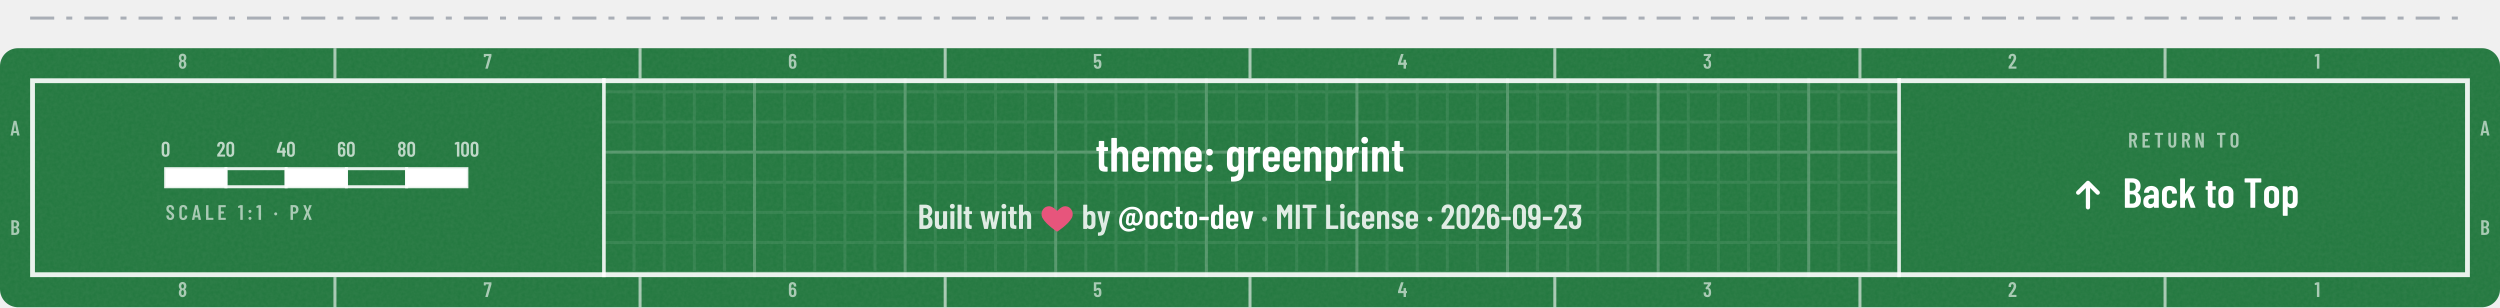
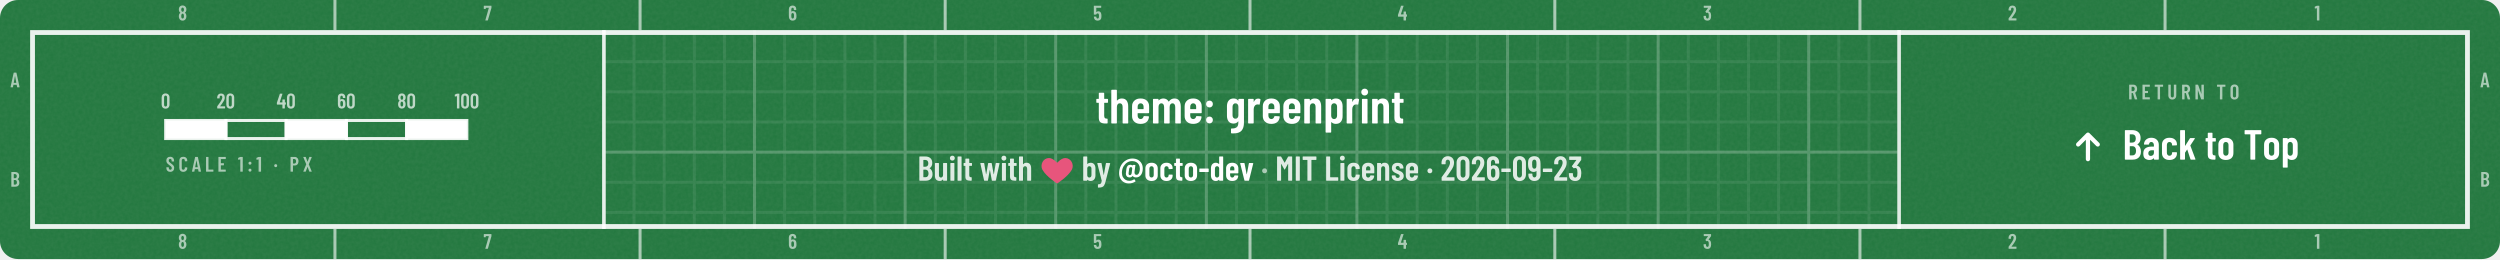
- <svg xmlns="http://www.w3.org/2000/svg" width="830" height="102" viewBox="0 0 830 102" role="img" aria-labelledby="t d">
+ <svg xmlns="http://www.w3.org/2000/svg" width="830" height="86" viewBox="0 0 830 86" role="img" aria-labelledby="t d">
  <defs>
    <clipPath id="kc1">
-       <rect x="0" y="16" width="830" height="86" rx="6" />
+       <rect x="0" y="0" width="830" height="86" rx="6" />
    </clipPath>
    <filter id="kn2" x="0" y="0" width="100%" height="100%">
      <feTurbulence type="fractalNoise" baseFrequency=".85" numOctaves="2" stitchTiles="stitch" />
      <feColorMatrix values="0 0 0 0 1 0 0 0 0 1 0 0 0 0 1 0 0 0 0.06 0" />
    </filter>
    <pattern id="kp3" width="10" height="10" patternUnits="userSpaceOnUse">
      <path d="M10 .5H.5V10" fill="none" stroke="#FFFFFF" stroke-opacity="0.075" />
    </pattern>
    <pattern id="kp4" width="50" height="50" patternUnits="userSpaceOnUse">
      <path d="M50 .5H.5V50" fill="none" stroke="#FFFFFF" stroke-opacity="0.16" />
    </pattern>
    <clipPath id="kc5">
-       <path clip-rule="evenodd" d="M10 26h810v66h-810zM10 26h190v66h-190zM630 26h190v66h-190z" />
+       <path clip-rule="evenodd" d="M10 10h810v66h-810zM10 10h190v66h-190zM630 10h190v66h-190z" />
    </clipPath>
    <path id="m45" d="M27 263V339Q27 344 30 348Q34 351 39 351H286Q291 351 294 348Q298 344 298 339V263Q298 258 294 254Q291 251 286 251H39Q34 251 30 254Q27 258 27 263Z" />
    <path id="m48" d="M38 183V517Q38 604 89 658Q140 711 224 711Q309 711 360 658Q412 604 412 517V183Q412 96 360 42Q309 -11 224 -11Q140 -11 89 42Q38 96 38 183ZM296 176V524Q296 563 276 586Q257 610 224 610Q192 610 173 586Q154 563 154 524V176Q154 137 173 114Q192 90 224 90Q257 90 276 114Q296 137 296 176Z" />
    <path id="m49" d="M122 700H218Q223 700 226 696Q230 693 230 688V12Q230 7 226 4Q223 0 218 0H126Q121 0 118 4Q114 7 114 12V576Q114 578 112 580Q111 582 109 581L27 565H24Q13 565 13 576L10 643Q10 653 18 657L107 697Q114 700 122 700Z" />
    <path id="m50" d="M173 100H392Q397 100 400 96Q404 93 404 88V12Q404 7 400 4Q397 0 392 0H43Q38 0 34 4Q31 7 31 12V92Q31 101 36 107L75 160Q114 212 152 266Q189 320 215 363Q273 459 273 522Q273 562 256 585Q238 608 209 608Q180 608 163 586Q146 563 147 526V487Q147 482 144 478Q140 475 135 475H41Q36 475 32 478Q29 482 29 487V530Q33 610 84 659Q134 708 214 708Q293 708 342 656Q390 605 390 521Q390 471 373 422Q356 373 319 317Q294 277 260 229Q225 181 214 166Q184 126 170 106Q168 104 169 102Q170 100 173 100Z" />
    <path id="m51" d="M387 218Q387 169 380 134Q368 66 326 29Q283 -8 210 -8Q134 -8 86 32Q38 73 32 143Q30 165 28 207Q28 219 40 219H132Q144 219 144 207Q146 173 148 156Q153 125 169 108Q185 92 210 92Q234 92 250 108Q266 123 271 152Q276 182 276 230Q276 281 269 315Q263 341 248 355Q233 369 210 369Q195 369 183 360Q177 356 174 356Q172 356 166 360L119 408Q115 412 115 417Q115 421 118 425L243 595Q245 597 244 599Q242 601 239 601H49Q44 601 40 604Q37 608 37 613V688Q37 693 40 696Q44 700 49 700H373Q378 700 382 696Q385 693 385 688V609Q385 602 380 594L266 438Q262 432 268 431Q309 426 338 392Q368 358 378 307Q387 267 387 218Z" />
    <path id="m52" d="M443 275V194Q443 189 440 186Q436 182 431 182H401Q396 182 396 177V12Q396 7 392 4Q389 0 384 0H292Q287 0 284 4Q280 7 280 12V177Q280 182 275 182H29Q24 182 20 186Q17 189 17 194V259Q17 268 19 274L158 690Q161 700 171 700H271Q277 700 280 696Q283 693 281 686L153 293Q152 287 157 287H275Q280 287 280 292V412Q280 417 284 420Q287 424 292 424H384Q389 424 392 420Q396 417 396 412V292Q396 287 401 287H431Q436 287 440 284Q443 280 443 275Z" />
    <path id="m53" d="M400 216Q400 175 396 146Q391 72 344 32Q297 -8 219 -8Q145 -8 99 30Q53 68 43 144L40 172Q40 184 52 184H144Q156 184 157 172Q157 166 159 154Q171 92 219 92Q244 92 260 108Q275 124 280 153Q284 178 284 217Q284 254 278 281Q273 307 258 322Q242 336 219 336Q171 336 157 290Q154 279 144 279H51Q46 279 42 282Q39 286 39 291V688Q39 693 42 696Q46 700 51 700H377Q382 700 386 696Q389 693 389 688V612Q389 607 386 604Q382 600 377 600H160Q155 600 155 595V400Q155 397 157 396Q159 396 161 398Q178 416 202 426Q227 437 254 437Q314 437 350 398Q387 360 394 290Q400 259 400 216Z" />
    <path id="m54" d="M401 216Q401 193 399 151Q394 75 346 34Q299 -8 221 -8Q147 -8 101 30Q55 69 46 144Q40 171 40 207L39 532Q39 613 88 660Q138 708 219 708Q295 708 343 660Q391 612 391 532V507Q391 502 388 498Q384 495 379 495H287Q282 495 278 498Q275 502 275 507V526Q275 560 258 582Q242 605 219 605Q191 605 174 583Q156 561 156 526V423Q156 420 158 419Q160 418 162 420Q191 447 234 447Q303 447 346 403Q389 359 396 286Q401 253 401 216ZM284 224Q284 250 279 295Q267 353 220 353Q196 353 180 338Q165 322 160 292Q156 257 156 224Q156 195 159 157Q164 125 180 108Q195 91 220 91Q245 91 260 109Q276 127 281 160Q284 196 284 224Z" />
    <path id="m55" d="M90 13 255 594Q257 600 251 600H116Q111 600 111 595V559Q111 554 108 550Q104 547 99 547H28Q23 547 20 550Q16 554 16 559L17 688Q17 693 20 696Q24 700 29 700H368Q373 700 376 696Q380 693 380 688V607Q380 603 378 593L211 10Q208 0 197 0H100Q87 0 90 13Z" />
    <path id="m56" d="M325 364Q358 345 375 306Q396 259 396 200Q396 147 380 107Q360 53 318 22Q275 -8 216 -8Q158 -8 116 22Q73 52 53 106Q38 148 38 200Q38 259 56 301Q71 341 109 363Q113 366 109 369Q76 390 58 427Q38 470 38 523Q38 581 58 620Q78 664 120 688Q161 712 216 712Q270 712 312 688Q353 665 374 621Q396 579 396 523Q396 471 376 429Q358 392 325 371Q319 367 325 364ZM159 559Q152 541 152 513Q152 483 162 456Q169 435 183 423Q197 411 216 411Q237 411 252 424Q266 436 273 459Q281 483 281 513Q281 547 271 568Q264 589 250 600Q236 612 216 612Q198 612 184 602Q171 591 164 573ZM281 206Q281 244 272 271Q266 295 252 308Q237 322 216 322Q195 322 180 308Q166 294 160 268Q152 242 152 208Q152 177 158 151Q163 123 178 108Q194 92 216 92Q239 92 255 108Q271 124 276 153Q281 180 281 206Z" />
    <path id="m57" d="M384 168Q384 87 334 40Q285 -8 204 -8Q128 -8 80 40Q32 88 32 168V193Q32 198 36 202Q39 205 44 205H136Q141 205 144 202Q148 198 148 193V174Q148 140 164 118Q181 95 204 95Q232 95 250 117Q267 139 267 174V276Q267 279 265 280Q263 281 261 279Q232 253 189 253Q120 253 77 297Q34 341 27 414Q22 447 22 484Q22 518 25 549Q29 625 76 666Q124 708 203 708Q276 708 322 670Q368 631 378 556Q383 526 383 493ZM267 476Q267 506 264 543Q253 609 204 609Q179 609 163 591Q147 573 142 540Q140 516 140 476Q140 439 145 405Q150 377 166 362Q181 347 204 347Q228 347 244 362Q259 378 263 408Q267 443 267 476Z" />
    <path id="m58" d="M57 404Q57 435 77 455Q97 475 128 475Q159 475 178 455Q198 435 198 404Q198 373 178 353Q158 333 128 333Q97 333 77 353Q57 373 57 404ZM57 73Q57 104 77 124Q97 144 128 144Q159 144 178 124Q198 104 198 73Q198 42 178 22Q158 2 128 2Q97 2 77 22Q57 42 57 73Z" />
    <path id="m64" d="M722 352Q722 327 719 301Q706 204 655 150Q604 95 529 95Q465 95 431 135Q427 138 424 134Q409 113 387 104Q365 94 343 94Q292 94 262 124Q233 154 233 201Q233 218 238 250L242 283Q244 307 250 347Q268 461 367 461Q380 461 394 456Q409 451 421 440Q428 435 428 442V444Q429 455 441 455H497Q509 455 508 442L484 258Q483 252 483 240Q483 206 499 188Q515 170 541 170Q577 170 602 206Q626 243 634 303Q637 326 637 346Q637 413 609 463Q581 513 530 540Q480 567 414 567Q342 567 279 530Q216 492 174 426Q132 359 122 275Q119 251 119 229Q119 156 149 104Q179 51 228 24Q277 -3 333 -3Q408 -3 468 39Q473 42 476 42Q482 42 485 36L511 -6Q513 -9 513 -14Q513 -19 508 -23Q472 -48 424 -63Q375 -78 319 -78Q239 -78 175 -42Q111 -5 74 62Q38 130 38 221Q38 253 42 280Q55 384 109 466Q163 549 246 595Q328 641 422 641Q510 641 578 605Q646 569 684 504Q722 438 722 352ZM400 212 403 233 404 243 414 326 416 343Q419 365 408 379Q398 393 379 393Q360 393 346 379Q332 365 329 343L326 322Q320 283 320 276L312 212Q311 188 321 174Q331 161 350 161Q369 161 382 175Q396 189 400 212Z" />
    <path id="m65" d="M325 11 306 116Q306 121 300 121H154Q148 121 148 116L129 11Q128 0 116 0H25Q11 0 14 13L162 689Q164 700 175 700H281Q292 700 294 689L442 13V9Q442 0 431 0H338Q326 0 325 11ZM171 212H282Q288 212 287 217L229 533Q228 536 226 536Q224 536 223 533L166 217Q165 212 171 212Z" />
    <path id="m66" d="M242 0H66Q61 0 58 4Q54 7 54 12V688Q54 693 58 696Q61 700 66 700H224Q319 700 373 652Q427 604 427 512Q427 409 354 365Q349 362 352 359Q391 334 413 292Q435 250 435 192Q435 100 382 50Q328 0 242 0ZM170 595V409Q170 404 175 404H226Q267 404 290 429Q313 454 313 500Q313 548 290 574Q267 600 226 600H175Q170 600 170 595ZM319 208Q319 260 296 290Q273 319 233 319H175Q170 319 170 314V106Q170 101 175 101H233Q273 101 296 129Q319 157 319 208Z" />
    <path id="m67" d="M42 180V521Q42 607 94 658Q145 708 230 708Q316 708 368 658Q420 607 420 521V509Q420 504 416 500Q413 496 408 496L315 492Q303 492 303 504V529Q303 564 283 586Q263 608 230 608Q198 608 178 586Q158 564 158 529V171Q158 136 178 114Q198 92 230 92Q263 92 283 114Q303 136 303 171V196Q303 201 306 204Q310 208 315 208L408 204Q413 204 416 200Q420 197 420 192V180Q420 95 368 44Q316 -8 230 -8Q145 -8 94 44Q42 95 42 180Z" />
    <path id="m69" d="M391 600H175Q170 600 170 595V406Q170 401 175 401H303Q308 401 312 398Q315 394 315 389V312Q315 307 312 304Q308 300 303 300H175Q170 300 170 295V105Q170 100 175 100H391Q396 100 400 96Q403 93 403 88V12Q403 7 400 4Q396 0 391 0H66Q61 0 58 4Q54 7 54 12V688Q54 693 58 696Q61 700 66 700H391Q396 700 400 696Q403 693 403 688V612Q403 607 400 604Q396 600 391 600Z" />
    <path id="m73" d="M54 12V688Q54 693 58 696Q61 700 66 700H158Q163 700 166 696Q170 693 170 688V12Q170 7 166 4Q163 0 158 0H66Q61 0 58 4Q54 7 54 12Z" />
    <path id="m76" d="M54 12V688Q54 693 58 696Q61 700 66 700H158Q163 700 166 696Q170 693 170 688V105Q170 100 175 100H391Q396 100 400 96Q403 93 403 88V12Q403 7 400 4Q396 0 391 0H66Q61 0 58 4Q54 7 54 12Z" />
    <path id="m77" d="M383 700H475Q480 700 484 696Q487 693 487 688V12Q487 7 484 4Q480 0 475 0H383Q378 0 374 4Q371 7 371 12V484Q371 488 369 488Q367 488 365 485L278 327Q273 319 269 319Q265 319 260 327L173 485Q171 488 169 488Q167 488 167 484V12Q167 7 164 4Q160 0 155 0H63Q58 0 54 4Q51 7 51 12V688Q51 693 54 696Q58 700 63 700H155Q165 700 170 692L267 521Q270 517 273 521L368 692Q373 700 383 700Z" />
    <path id="m78" d="M350 700H441Q446 700 450 696Q453 693 453 688V12Q453 7 450 4Q446 0 441 0H336Q326 0 323 10L174 434Q173 437 170 436Q168 436 168 433L169 12Q169 7 166 4Q162 0 157 0H66Q61 0 58 4Q54 7 54 12V688Q54 693 58 696Q61 700 66 700H169Q179 700 182 690L332 269Q333 266 336 266Q338 267 338 270V688Q338 693 342 696Q345 700 350 700Z" />
    <path id="m79" d="M42 182V518Q42 604 94 656Q147 708 233 708Q319 708 372 656Q425 604 425 518V182Q425 96 372 44Q319 -8 233 -8Q147 -8 94 44Q42 96 42 182ZM309 177V523Q309 561 288 584Q267 608 233 608Q199 608 178 584Q158 561 158 523V177Q158 139 178 116Q199 92 233 92Q267 92 288 116Q309 139 309 177Z" />
    <path id="m80" d="M432 495Q432 405 384 350Q337 295 259 295H174Q169 295 169 290V12Q169 7 166 4Q162 0 157 0H65Q60 0 56 4Q53 7 53 12V689Q53 694 56 698Q60 701 65 701H253Q306 701 346 675Q387 649 410 602Q432 555 432 495ZM316 492Q316 542 294 572Q271 601 234 601H174Q169 601 169 596V391Q169 386 174 386H234Q271 386 294 414Q316 443 316 492Z" />
    <path id="m82" d="M318 10 233 297Q231 301 228 301H175Q170 301 170 296V12Q170 7 166 4Q163 0 158 0H66Q61 0 58 4Q54 7 54 12V688Q54 693 58 696Q61 700 66 700H254Q307 700 348 674Q388 649 410 602Q433 556 433 496Q433 434 409 389Q385 344 342 321Q338 320 339 315L437 14Q438 12 438 9Q438 0 427 0H331Q321 0 318 10ZM170 595V396Q170 391 175 391H236Q272 391 294 419Q317 447 317 495Q317 543 294 572Q272 600 236 600H175Q170 600 170 595Z" />
    <path id="m83" d="M34 173V199Q34 204 38 208Q41 211 46 211H137Q142 211 146 208Q149 204 149 199V179Q149 140 168 116Q188 92 219 92Q250 92 270 114Q290 137 290 174Q290 200 279 219Q268 238 248 255Q228 272 184 304Q134 340 104 368Q73 396 52 436Q32 475 32 527Q32 610 82 659Q132 708 214 708Q297 708 348 656Q399 605 399 520V496Q399 491 396 488Q392 484 387 484H297Q292 484 288 488Q285 491 285 496V522Q285 561 266 584Q246 608 214 608Q184 608 165 586Q146 565 146 527Q146 491 166 466Q187 441 247 397Q308 352 339 324Q370 295 387 261Q404 227 404 180Q404 95 353 44Q302 -8 219 -8Q136 -8 85 42Q34 92 34 173Z" />
    <path id="m84" d="M425 688V612Q425 607 422 604Q418 600 413 600H286Q281 600 281 595V12Q281 7 278 4Q274 0 269 0H177Q172 0 168 4Q165 7 165 12V595Q165 600 160 600H40Q35 600 32 604Q28 607 28 612V688Q28 693 32 696Q35 700 40 700H413Q418 700 422 696Q425 693 425 688Z" />
    <path id="m85" d="M50 194V688Q50 693 54 696Q57 700 62 700H154Q159 700 162 696Q166 693 166 688V182Q166 142 186 117Q206 92 239 92Q272 92 292 117Q312 142 312 182V688Q312 693 316 696Q319 700 324 700H416Q421 700 424 696Q428 693 428 688V194Q428 103 376 48Q324 -8 239 -8Q153 -8 102 48Q50 103 50 194Z" />
    <path id="m88" d="M31 14 168 347Q169 350 168 353L31 686Q30 688 30 692Q30 700 40 700H135Q145 700 148 690L228 473Q229 470 231 470Q233 470 234 473L313 690Q316 700 326 700H420Q427 700 429 696Q431 692 429 686L292 353Q291 350 292 347L429 14Q430 12 430 8Q430 0 420 0H327Q316 0 313 10L234 226Q233 229 231 229Q229 229 228 226L148 10Q145 0 134 0H40Q33 0 31 4Q29 8 31 14Z" />
    <path id="m97" d="M397 352V12Q397 7 394 4Q390 0 385 0H293Q288 0 284 4Q281 7 281 12V31Q281 34 279 35Q277 36 275 33Q240 -8 173 -8Q116 -8 72 24Q29 57 29 143Q29 233 82 271Q134 309 224 309H276Q281 309 281 314V340Q281 376 263 398Q245 419 218 419Q197 419 183 406Q169 392 166 369Q165 357 153 357H56Q44 357 45 369Q50 437 98 478Q147 519 220 519Q299 519 348 473Q397 427 397 352ZM281 160V217Q281 222 276 222H224Q190 222 169 204Q148 185 148 150Q148 119 164 104Q180 88 205 88Q235 88 258 107Q281 126 281 160Z" />
    <path id="m98" d="M399 357V154Q399 80 362 36Q325 -8 258 -8Q204 -8 168 27Q166 29 164 28Q162 27 162 24V12Q162 7 158 4Q155 0 150 0H58Q53 0 50 4Q46 7 46 12V688Q46 693 50 696Q53 700 58 700H150Q155 700 158 696Q162 693 162 688V486Q162 483 164 482Q167 482 170 486Q189 503 212 511Q236 519 258 519Q324 519 362 476Q399 433 399 357ZM222 419Q198 419 182 404Q166 388 162 362V149Q166 123 182 108Q198 92 222 92Q250 92 267 112Q284 131 284 163V348Q284 380 267 400Q250 419 222 419Z" />
    <path id="m99" d="M38 155V357Q38 430 86 474Q133 519 215 519Q297 519 345 476Q393 432 393 365V351Q393 346 390 342Q386 339 381 339L289 335Q277 335 277 347V357Q277 382 260 400Q242 419 215 419Q188 419 171 399Q154 379 154 348V163Q154 132 171 112Q188 92 215 92Q242 92 260 110Q277 129 277 155V165Q277 170 280 174Q284 177 289 177L381 176Q386 176 390 172Q393 169 393 164V146Q393 77 345 34Q297 -8 215 -8Q133 -8 86 36Q38 80 38 155Z" />
    <path id="m100" d="M287 700H379Q384 700 388 696Q391 693 391 688V12Q391 7 388 4Q384 0 379 0H287Q282 0 278 4Q275 7 275 12V24Q275 27 273 28Q271 29 269 27Q233 -8 179 -8Q112 -8 75 36Q38 80 38 154V357Q38 433 76 476Q113 519 179 519Q202 519 226 510Q250 502 269 483Q271 481 273 482Q275 483 275 486V688Q275 693 278 696Q282 700 287 700ZM275 149V362Q271 388 255 404Q239 419 215 419Q187 419 170 400Q153 380 153 348V163Q153 131 170 112Q187 92 215 92Q239 92 255 108Q271 123 275 149Z" />
    <path id="m101" d="M380 213H159Q154 213 154 208V163Q154 132 171 112Q188 92 215 92Q238 92 254 106Q271 121 276 144Q279 154 289 154L378 150Q383 150 386 146Q390 143 389 137Q382 67 338 30Q294 -8 215 -8Q133 -8 86 36Q38 79 38 154V357Q38 430 86 474Q133 519 215 519Q297 519 344 474Q392 430 392 357V225Q392 220 388 216Q385 213 380 213ZM154 348V303Q154 298 159 298H272Q277 298 277 303V348Q277 380 260 400Q243 419 215 419Q188 419 171 399Q154 379 154 348Z" />
    <path id="m103" d="M287 511H379Q384 511 388 508Q391 504 391 499V19Q391 -89 342 -148Q293 -206 167 -206Q145 -206 134 -205Q122 -204 122 -192V-115Q122 -102 135 -104Q192 -105 222 -90Q253 -75 264 -46Q275 -17 275 30V41Q275 44 273 44Q271 45 269 42Q236 -1 175 -1Q108 -1 73 42Q38 86 38 161V357Q38 434 74 476Q109 519 175 519Q236 519 269 476Q271 473 273 474Q275 474 275 477V499Q275 504 278 508Q282 511 287 511ZM275 169V348Q275 380 258 400Q242 419 215 419Q188 419 171 399Q154 379 154 348V169Q154 138 171 118Q188 99 215 99Q242 99 258 118Q275 138 275 169Z" />
    <path id="m104" d="M397 352V12Q397 7 394 4Q390 0 385 0H293Q288 0 284 4Q281 7 281 12V343Q281 379 266 399Q251 419 223 419Q194 419 178 398Q162 377 162 340V12Q162 7 158 4Q155 0 150 0H58Q53 0 50 4Q46 7 46 12V688Q46 693 50 696Q53 700 58 700H150Q155 700 158 696Q162 693 162 688V479Q162 476 164 476Q167 475 170 479Q204 519 265 519Q330 519 364 476Q397 432 397 352Z" />
    <path id="m105" d="M36 652Q36 683 56 703Q76 723 107 723Q138 723 158 703Q177 683 177 652Q177 621 157 601Q137 581 107 581Q76 581 56 601Q36 621 36 652ZM50 12V499Q50 504 54 508Q57 511 62 511H154Q159 511 162 508Q166 504 166 499V12Q166 7 162 4Q159 0 154 0H62Q57 0 54 4Q50 7 50 12Z" />
    <path id="m107" d="M46 12V688Q46 693 50 696Q53 700 58 700H150Q155 700 158 696Q162 693 162 688V332Q162 328 164 328Q166 328 168 331L277 503Q281 511 291 511H387Q394 511 396 506Q398 502 394 496L290 339Q288 335 289 332L409 14Q410 12 410 9Q410 0 399 0H304Q294 0 291 10L217 236Q216 239 214 240Q212 240 211 237L164 167Q162 163 162 161V12Q162 7 158 4Q155 0 150 0H58Q53 0 50 4Q46 7 46 12Z" />
    <path id="m108" d="M42 12V688Q42 693 46 696Q49 700 54 700H146Q151 700 154 696Q158 693 158 688V12Q158 7 154 4Q151 0 146 0H54Q49 0 46 4Q42 7 42 12Z" />
    <path id="m109" d="M623 347V12Q623 7 620 4Q616 0 611 0H520Q515 0 512 4Q508 7 508 12V339Q508 377 493 398Q478 419 452 419Q424 419 408 398Q392 377 392 340V12Q392 7 388 4Q385 0 380 0H289Q284 0 280 4Q277 7 277 12V339Q277 377 262 398Q246 419 221 419Q193 419 177 398Q161 377 161 340V12Q161 7 158 4Q154 0 149 0H58Q53 0 50 4Q46 7 46 12V499Q46 504 50 508Q53 511 58 511H149Q154 511 158 508Q161 504 161 499V483Q161 480 163 479Q165 478 167 481Q187 501 212 510Q237 519 261 519Q335 519 370 456Q373 452 379 459Q399 491 430 505Q460 519 491 519Q556 519 590 474Q623 428 623 347Z" />
    <path id="m110" d="M397 352V12Q397 7 394 4Q390 0 385 0H293Q288 0 284 4Q281 7 281 12V343Q281 379 266 399Q251 419 223 419Q194 419 178 398Q162 377 162 340V12Q162 7 158 4Q155 0 150 0H58Q53 0 50 4Q46 7 46 12V499Q46 504 50 508Q53 511 58 511H150Q155 511 158 508Q162 504 162 499V479Q162 476 164 476Q167 475 170 479Q204 519 265 519Q330 519 364 476Q397 432 397 352Z" />
    <path id="m111" d="M38 155V356Q38 430 86 474Q134 519 216 519Q299 519 347 474Q395 430 395 356V155Q395 80 348 36Q300 -8 216 -8Q133 -8 86 36Q38 80 38 155ZM279 164V348Q279 379 262 399Q244 419 216 419Q188 419 171 400Q154 380 154 348V164Q154 132 171 112Q188 93 216 93Q244 93 262 112Q279 132 279 164Z" />
    <path id="m112" d="M403 357V155Q403 78 366 35Q329 -8 262 -8Q239 -8 215 0Q191 9 172 28Q170 30 168 29Q166 28 166 25V-177Q166 -182 162 -186Q159 -189 154 -189H62Q57 -189 54 -186Q50 -182 50 -177V499Q50 504 54 508Q57 511 62 511H154Q159 511 162 508Q166 504 166 499V487Q166 484 168 484Q171 483 174 487Q209 519 262 519Q329 519 366 476Q403 432 403 357ZM226 420Q199 420 182 400Q166 380 166 348V163Q166 131 182 112Q199 92 226 92Q254 92 271 112Q288 131 288 163V348Q288 380 271 400Q254 420 226 420Z" />
    <path id="m114" d="M297 507Q305 502 303 492L287 399Q286 387 273 392Q259 396 247 396Q235 396 225 393Q197 389 180 362Q162 334 162 296V13Q162 8 158 4Q155 1 150 1H58Q53 1 50 4Q46 8 46 13V499Q46 504 50 508Q53 511 58 511H150Q155 511 158 508Q162 504 162 499V453Q162 449 164 448Q166 448 167 452Q194 517 255 517Q282 517 297 507Z" />
    <path id="m115" d="M30 135V142Q30 147 34 150Q37 154 42 154H128Q133 154 136 150Q140 147 140 142V137Q140 113 158 97Q177 81 204 81Q230 81 245 96Q260 111 260 134Q260 154 247 168Q234 181 219 188Q204 195 165 211Q108 233 72 267Q35 301 35 368Q35 438 80 478Q124 517 200 517Q278 517 324 476Q369 434 369 364Q369 359 366 356Q362 352 357 352H273Q268 352 264 356Q261 359 261 364V370Q261 394 244 410Q228 426 203 426Q177 426 162 410Q146 393 146 370Q146 351 158 338Q170 325 185 318Q200 310 235 295Q277 278 306 262Q334 245 356 214Q377 184 377 139Q377 72 330 33Q283 -6 203 -6Q124 -6 77 32Q30 70 30 135Z" />
    <path id="m116" d="M248 429H186Q181 429 181 424V162Q181 127 194 114Q207 100 233 101H240Q245 101 248 98Q252 94 252 89V12Q252 7 248 4Q245 0 240 0H206Q138 0 104 25Q69 50 69 119V424Q69 429 64 429H29Q24 429 20 432Q17 436 17 441V499Q17 504 20 508Q24 511 29 511H64Q69 511 69 516V626Q69 631 72 634Q76 638 81 638H169Q174 638 178 634Q181 631 181 626V516Q181 511 186 511H248Q253 511 256 508Q260 504 260 499V441Q260 436 256 432Q253 429 248 429Z" />
    <path id="m117" d="M289 511H381Q386 511 390 508Q393 504 393 499V12Q393 7 390 4Q386 0 381 0H289Q284 0 280 4Q277 7 277 12V34Q277 37 275 38Q273 39 271 36Q242 -7 178 -7Q117 -7 80 30Q42 66 42 142V499Q42 504 46 508Q49 511 54 511H146Q151 511 154 508Q158 504 158 499V167Q158 92 216 92Q245 92 261 114Q277 135 277 172V499Q277 504 280 508Q284 511 289 511Z" />
    <path id="m118" d="M141 10 19 499V503Q19 512 30 512H132Q144 512 145 501L205 190Q206 187 208 187Q210 187 211 190L270 501Q271 512 283 512L385 510Q399 510 396 497L275 10Q272 0 261 0H155Q144 0 141 10Z" />
    <path id="m119" d="M126 11 19 499V503Q19 512 30 512H118Q130 512 131 501L183 190Q184 187 186 187Q188 187 189 190L244 501Q245 512 257 512H335Q347 512 348 501L404 189Q405 186 407 186Q409 186 410 189L463 501Q464 512 476 512L563 510Q576 510 573 497L466 11Q464 0 453 0H363Q351 0 350 11L297 303Q296 306 294 306Q292 306 291 303L239 11Q238 0 226 0H139Q128 0 126 11Z" />
    <path id="m121" d="M34 -187V-115Q34 -110 37 -106Q40 -103 44 -103Q77 -102 96 -94Q115 -87 126 -66Q138 -44 143 -3L142 3L16 499V503Q16 512 27 512H125Q137 512 138 501L199 170Q200 167 202 167Q204 167 205 170L264 501Q265 512 277 512L376 510Q390 510 387 497L253 -28Q234 -99 213 -134Q192 -169 154 -184Q116 -199 45 -199H40Q38 -199 36 -196Q34 -192 34 -187Z" />
    <path id="m183" d="M37 286Q37 317 57 337Q77 357 108 357Q139 357 158 337Q178 317 178 286Q178 255 158 235Q138 215 108 215Q77 215 57 235Q37 255 37 286Z" />
  </defs>
-   <rect y="16" width="830" height="86" rx="6" fill="#22773E" />
-   <rect y="16" width="830" height="86" clip-path="url(#kc1)" filter="url(#kn2)" />
+   <rect y="0" width="830" height="86" rx="6" fill="#22773E" />
+   <rect y="0" width="830" height="86" clip-path="url(#kc1)" filter="url(#kn2)" />
  <g clip-path="url(#kc5)">
-     <rect y="16" width="830" height="86" fill="url(#kp3)" />
-     <rect y="16" width="830" height="86" fill="url(#kp4)" />
-   </g>
-   <rect x="10.8" y="26.8" width="808.4" height="64.4" fill="none" stroke="#FFFFFF" stroke-opacity="0.9" stroke-width="1.6" />
-   <path d="M111.2 16V26M111.2 92V102M212.5 16V26M212.5 92V102M313.8 16V26M313.8 92V102M415 16V26M415 92V102M516.2 16V26M516.2 92V102M617.5 16V26M617.5 92V102M718.8 16V26M718.8 92V102" stroke="#FFFFFF" stroke-opacity="0.6" />
+     <rect y="0" width="830" height="86" fill="url(#kp3)" />
+     <rect y="0" width="830" height="86" fill="url(#kp4)" />
+   </g>
+   <rect x="10.8" y="10.8" width="808.4" height="64.4" fill="none" stroke="#FFFFFF" stroke-opacity="0.9" stroke-width="1.6" />
+   <path d="M111.2 0V10M111.2 76V86M212.5 0V10M212.5 76V86M313.8 0V10M313.8 76V86M415 0V10M415 76V86M516.2 0V10M516.2 76V86M617.5 0V10M617.5 76V86M718.8 0V10M718.8 76V86" stroke="#FFFFFF" stroke-opacity="0.6" />
  <g transform="scale(0.007 -0.007)" fill="#FFFFFF" fill-opacity="0.6">
-     <use href="#m56" x="8444" y="-3257" />
-     <use href="#m56" x="8444" y="-14086" />
-     <use href="#m55" x="22929" y="-3257" />
-     <use href="#m55" x="22929" y="-14086" />
-     <use href="#m54" x="37375" y="-3257" />
-     <use href="#m54" x="37375" y="-14086" />
-     <use href="#m53" x="51840" y="-3257" />
-     <use href="#m53" x="51840" y="-14086" />
-     <use href="#m52" x="66288" y="-3257" />
-     <use href="#m52" x="66288" y="-14086" />
-     <use href="#m51" x="80769" y="-3257" />
-     <use href="#m51" x="80769" y="-14086" />
-     <use href="#m50" x="95234" y="-3257" />
-     <use href="#m50" x="95234" y="-14086" />
-     <use href="#m49" x="109774" y="-3257" />
-     <use href="#m49" x="109774" y="-14086" />
-     <use href="#m65" x="486" y="-6429" />
-     <use href="#m65" x="117629" y="-6429" />
-     <use href="#m66" x="483" y="-11143" />
-     <use href="#m66" x="117626" y="-11143" />
-   </g>
-   <path d="M10 6H820" stroke="#7A8390" stroke-opacity=".6" stroke-dasharray="8 4 2 4" />
-   <path d="M200.5 26V92M630.5 26V92" stroke="#FFFFFF" stroke-opacity="0.85" stroke-width="1.2" />
-   <rect x="55" y="56" width="20" height="6" fill="#FFFFFF" stroke="#FFFFFF" stroke-opacity="0.9" />
-   <rect x="75" y="56" width="20" height="6" fill="none" stroke="#FFFFFF" stroke-opacity="0.9" />
-   <rect x="95" y="56" width="20" height="6" fill="#FFFFFF" stroke="#FFFFFF" stroke-opacity="0.9" />
-   <rect x="115" y="56" width="20" height="6" fill="none" stroke="#FFFFFF" stroke-opacity="0.9" />
-   <rect x="135" y="56" width="20" height="6" fill="#FFFFFF" stroke="#FFFFFF" stroke-opacity="0.9" />
-   <g transform="translate(53.4 52) scale(0.007 -0.007)" fill="#FFFFFF" fill-opacity="0.7">
+     <use href="#m56" x="8444" y="-971" />
+     <use href="#m56" x="8444" y="-11800" />
+     <use href="#m55" x="22929" y="-971" />
+     <use href="#m55" x="22929" y="-11800" />
+     <use href="#m54" x="37375" y="-971" />
+     <use href="#m54" x="37375" y="-11800" />
+     <use href="#m53" x="51840" y="-971" />
+     <use href="#m53" x="51840" y="-11800" />
+     <use href="#m52" x="66288" y="-971" />
+     <use href="#m52" x="66288" y="-11800" />
+     <use href="#m51" x="80769" y="-971" />
+     <use href="#m51" x="80769" y="-11800" />
+     <use href="#m50" x="95234" y="-971" />
+     <use href="#m50" x="95234" y="-11800" />
+     <use href="#m49" x="109774" y="-971" />
+     <use href="#m49" x="109774" y="-11800" />
+     <use href="#m65" x="486" y="-4143" />
+     <use href="#m65" x="117629" y="-4143" />
+     <use href="#m66" x="483" y="-8857" />
+     <use href="#m66" x="117626" y="-8857" />
+   </g>
+   <path d="M200.5 10V76M630.5 10V76" stroke="#FFFFFF" stroke-opacity="0.85" stroke-width="1.2" />
+   <rect x="55" y="40" width="20" height="6" fill="#FFFFFF" stroke="#FFFFFF" stroke-opacity="0.9" />
+   <rect x="75" y="40" width="20" height="6" fill="none" stroke="#FFFFFF" stroke-opacity="0.9" />
+   <rect x="95" y="40" width="20" height="6" fill="#FFFFFF" stroke="#FFFFFF" stroke-opacity="0.9" />
+   <rect x="115" y="40" width="20" height="6" fill="none" stroke="#FFFFFF" stroke-opacity="0.9" />
+   <rect x="135" y="40" width="20" height="6" fill="#FFFFFF" stroke="#FFFFFF" stroke-opacity="0.9" />
+   <g transform="translate(53.4 36) scale(0.007 -0.007)" fill="#FFFFFF" fill-opacity="0.7">
    <use href="#m48" x="0" />
  </g>
-   <g transform="translate(71.9 52) scale(0.007 -0.007)" fill="#FFFFFF" fill-opacity="0.7">
+   <g transform="translate(71.9 36) scale(0.007 -0.007)" fill="#FFFFFF" fill-opacity="0.7">
    <use href="#m50" x="0" />
    <use href="#m48" x="425" />
  </g>
-   <g transform="translate(91.8 52) scale(0.007 -0.007)" fill="#FFFFFF" fill-opacity="0.7">
+   <g transform="translate(91.8 36) scale(0.007 -0.007)" fill="#FFFFFF" fill-opacity="0.7">
    <use href="#m52" x="0" />
    <use href="#m48" x="459" />
  </g>
-   <g transform="translate(111.9 52) scale(0.007 -0.007)" fill="#FFFFFF" fill-opacity="0.7">
+   <g transform="translate(111.9 36) scale(0.007 -0.007)" fill="#FFFFFF" fill-opacity="0.7">
    <use href="#m54" x="0" />
    <use href="#m48" x="429" />
  </g>
-   <g transform="translate(131.9 52) scale(0.007 -0.007)" fill="#FFFFFF" fill-opacity="0.7">
+   <g transform="translate(131.9 36) scale(0.007 -0.007)" fill="#FFFFFF" fill-opacity="0.7">
    <use href="#m56" x="0" />
    <use href="#m48" x="434" />
  </g>
-   <g transform="translate(150.9 52) scale(0.007 -0.007)" fill="#FFFFFF" fill-opacity="0.7">
+   <g transform="translate(150.9 36) scale(0.007 -0.007)" fill="#FFFFFF" fill-opacity="0.7">
    <use href="#m49" x="0" />
    <use href="#m48" x="274" />
    <use href="#m48" x="724" />
  </g>
-   <g transform="translate(55 73) scale(0.007 -0.007)" fill="#FFFFFF" fill-opacity="0.6">
+   <g transform="translate(55 57) scale(0.007 -0.007)" fill="#FFFFFF" fill-opacity="0.6">
    <use href="#m83" x="0" />
    <use href="#m67" x="605" />
    <use href="#m65" x="1234" />
    <use href="#m76" x="1861" />
    <use href="#m69" x="2448" />
    <use href="#m49" x="3426" />
    <use href="#m58" x="3871" />
    <use href="#m49" x="4294" />
    <use href="#m183" x="5111" />
    <use href="#m80" x="5869" />
    <use href="#m88" x="6498" />
  </g>
-   <g transform="translate(363.7 57) scale(0.016 -0.016)" fill="#FFFFFF">
+   <g transform="translate(363.7 41) scale(0.016 -0.016)" fill="#FFFFFF">
    <use href="#m116" x="0" />
    <use href="#m104" x="282" />
    <use href="#m101" x="721" />
    <use href="#m109" x="1147" />
    <use href="#m101" x="1812" />
    <use href="#m58" x="2238" />
    <use href="#m103" x="2690" />
    <use href="#m114" x="3121" />
    <use href="#m101" x="3434" />
    <use href="#m101" x="3860" />
    <use href="#m110" x="4286" />
    <use href="#m112" x="4725" />
    <use href="#m114" x="5166" />
    <use href="#m105" x="5479" />
    <use href="#m110" x="5694" />
    <use href="#m116" x="6133" />
  </g>
-   <g transform="translate(304.6 76) scale(0.0115 -0.0115)" fill="#FFFFFF" fill-opacity="0.85">
+   <g transform="translate(304.6 60) scale(0.0115 -0.0115)" fill="#FFFFFF" fill-opacity="0.85">
    <use href="#m66" x="0" />
    <use href="#m117" x="462" />
    <use href="#m105" x="900" />
    <use href="#m108" x="1115" />
    <use href="#m116" x="1314" />
    <use href="#m119" x="1796" />
    <use href="#m105" x="2388" />
    <use href="#m116" x="2603" />
    <use href="#m104" x="2885" />
  </g>
-   <g transform="translate(345.1 66.8) scale(0.4888)" fill="#E7557C" stroke="#E7557C" stroke-width="1.2" stroke-linejoin="round">
+   <g transform="translate(345.1 50.8) scale(0.4888)" fill="#E7557C" stroke="#E7557C" stroke-width="1.2" stroke-linejoin="round">
    <path d="M12 20s-7-4.5-9.5-9C1 8 3 4 6.5 4 9 4 12 7.5 12 7.5S15 4 17.5 4C21 4 23 8 21.5 11c-2.5 4.5-9.5 9-9.5 9z" />
  </g>
-   <g transform="translate(359.1 76) scale(0.0115 -0.0115)" fill="#FFFFFF" fill-opacity="0.85">
+   <g transform="translate(359.1 60) scale(0.0115 -0.0115)" fill="#FFFFFF" fill-opacity="0.85">
    <use href="#m98" x="0" />
    <use href="#m121" x="437" />
  </g>
-   <g transform="translate(371.1 76) scale(0.0115 -0.0115)" fill="#FFFFFF">
+   <g transform="translate(371.1 60) scale(0.0115 -0.0115)" fill="#FFFFFF">
    <use href="#m64" x="0" />
    <use href="#m111" x="759" />
    <use href="#m99" x="1191" />
    <use href="#m116" x="1613" />
    <use href="#m111" x="1895" />
    <use href="#m45" x="2327" />
    <use href="#m100" x="2652" />
    <use href="#m101" x="3089" />
    <use href="#m118" x="3515" />
  </g>
-   <g transform="translate(418.6 76) scale(0.0115 -0.0115)" fill="#FFFFFF" fill-opacity="0.6">
+   <g transform="translate(418.6 60) scale(0.0115 -0.0115)" fill="#FFFFFF" fill-opacity="0.6">
    <use href="#m183" x="0" />
  </g>
-   <g transform="translate(423.4 76) scale(0.0115 -0.0115)" fill="#FFFFFF" fill-opacity="0.85">
+   <g transform="translate(423.4 60) scale(0.0115 -0.0115)" fill="#FFFFFF" fill-opacity="0.85">
    <use href="#m77" x="0" />
    <use href="#m73" x="538" />
    <use href="#m84" x="762" />
    <use href="#m76" x="1414" />
    <use href="#m105" x="1829" />
    <use href="#m99" x="2044" />
    <use href="#m101" x="2466" />
    <use href="#m110" x="2892" />
    <use href="#m115" x="3331" />
    <use href="#m101" x="3729" />
    <use href="#m183" x="4355" />
    <use href="#m50" x="4770" />
    <use href="#m48" x="5195" />
    <use href="#m50" x="5645" />
    <use href="#m54" x="6070" />
    <use href="#m45" x="6499" />
    <use href="#m48" x="6824" />
    <use href="#m57" x="7274" />
    <use href="#m45" x="7697" />
    <use href="#m50" x="8022" />
    <use href="#m51" x="8447" />
  </g>
-   <g transform="translate(706.5 49) scale(0.007 -0.007)" fill="#FFFFFF" fill-opacity="0.6">
+   <g transform="translate(706.5 33) scale(0.007 -0.007)" fill="#FFFFFF" fill-opacity="0.6">
    <use href="#m82" x="0" />
    <use href="#m69" x="632" />
    <use href="#m84" x="1239" />
    <use href="#m85" x="1862" />
    <use href="#m82" x="2512" />
    <use href="#m78" x="3144" />
    <use href="#m84" x="4194" />
    <use href="#m79" x="4817" />
  </g>
-   <g transform="rotate(-90 693.2 64.5)">
-     <g transform="translate(686.7 58) scale(0.5417)" fill="none" stroke="#FFFFFF" stroke-width="2.6" stroke-linecap="round" stroke-linejoin="round">
+   <g transform="rotate(-90 693.2 48.5)">
+     <g transform="translate(686.7 42) scale(0.5417)" fill="none" stroke="#FFFFFF" stroke-width="2.6" stroke-linecap="round" stroke-linejoin="round">
      <path d="M4 12h15M13 6l6 6-6 6" />
    </g>
  </g>
-   <g transform="translate(704.7 69) scale(0.014 -0.014)" fill="#FFFFFF">
+   <g transform="translate(704.7 53) scale(0.014 -0.014)" fill="#FFFFFF">
    <use href="#m66" x="0" />
    <use href="#m97" x="462" />
    <use href="#m99" x="896" />
    <use href="#m107" x="1318" />
    <use href="#m116" x="1951" />
    <use href="#m111" x="2233" />
    <use href="#m84" x="2865" />
    <use href="#m111" x="3317" />
    <use href="#m112" x="3749" />
  </g>
</svg>
